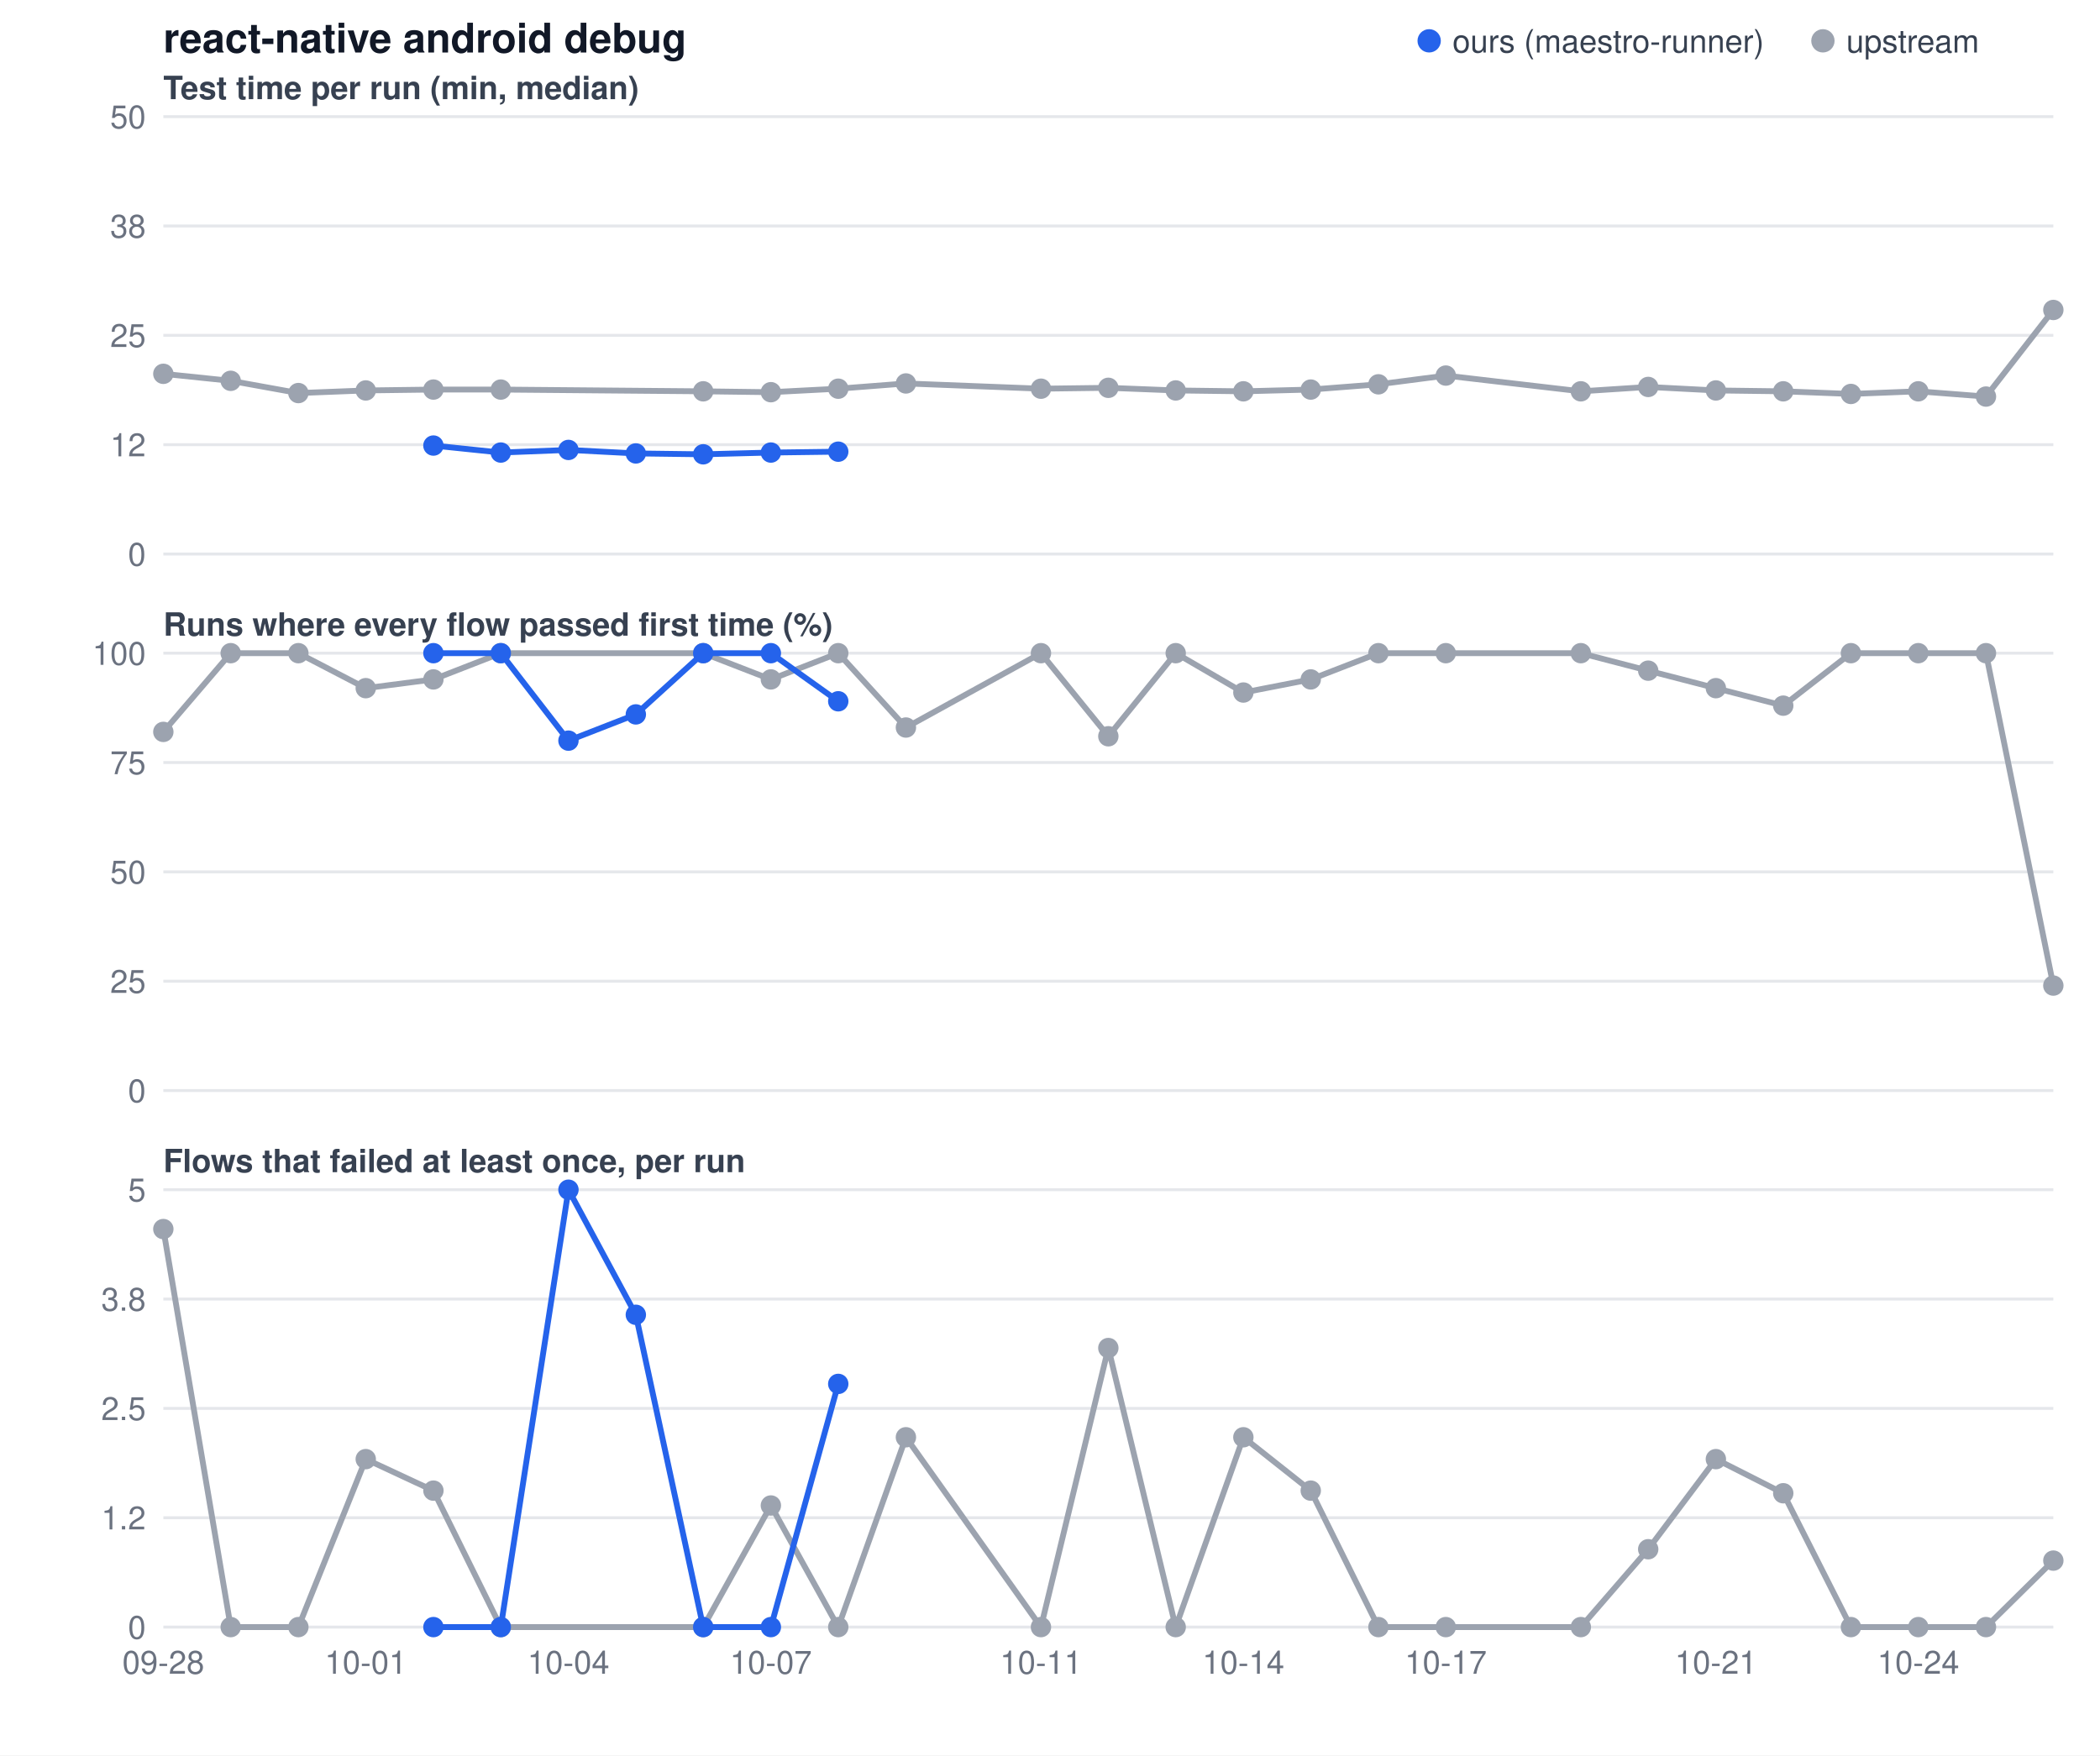
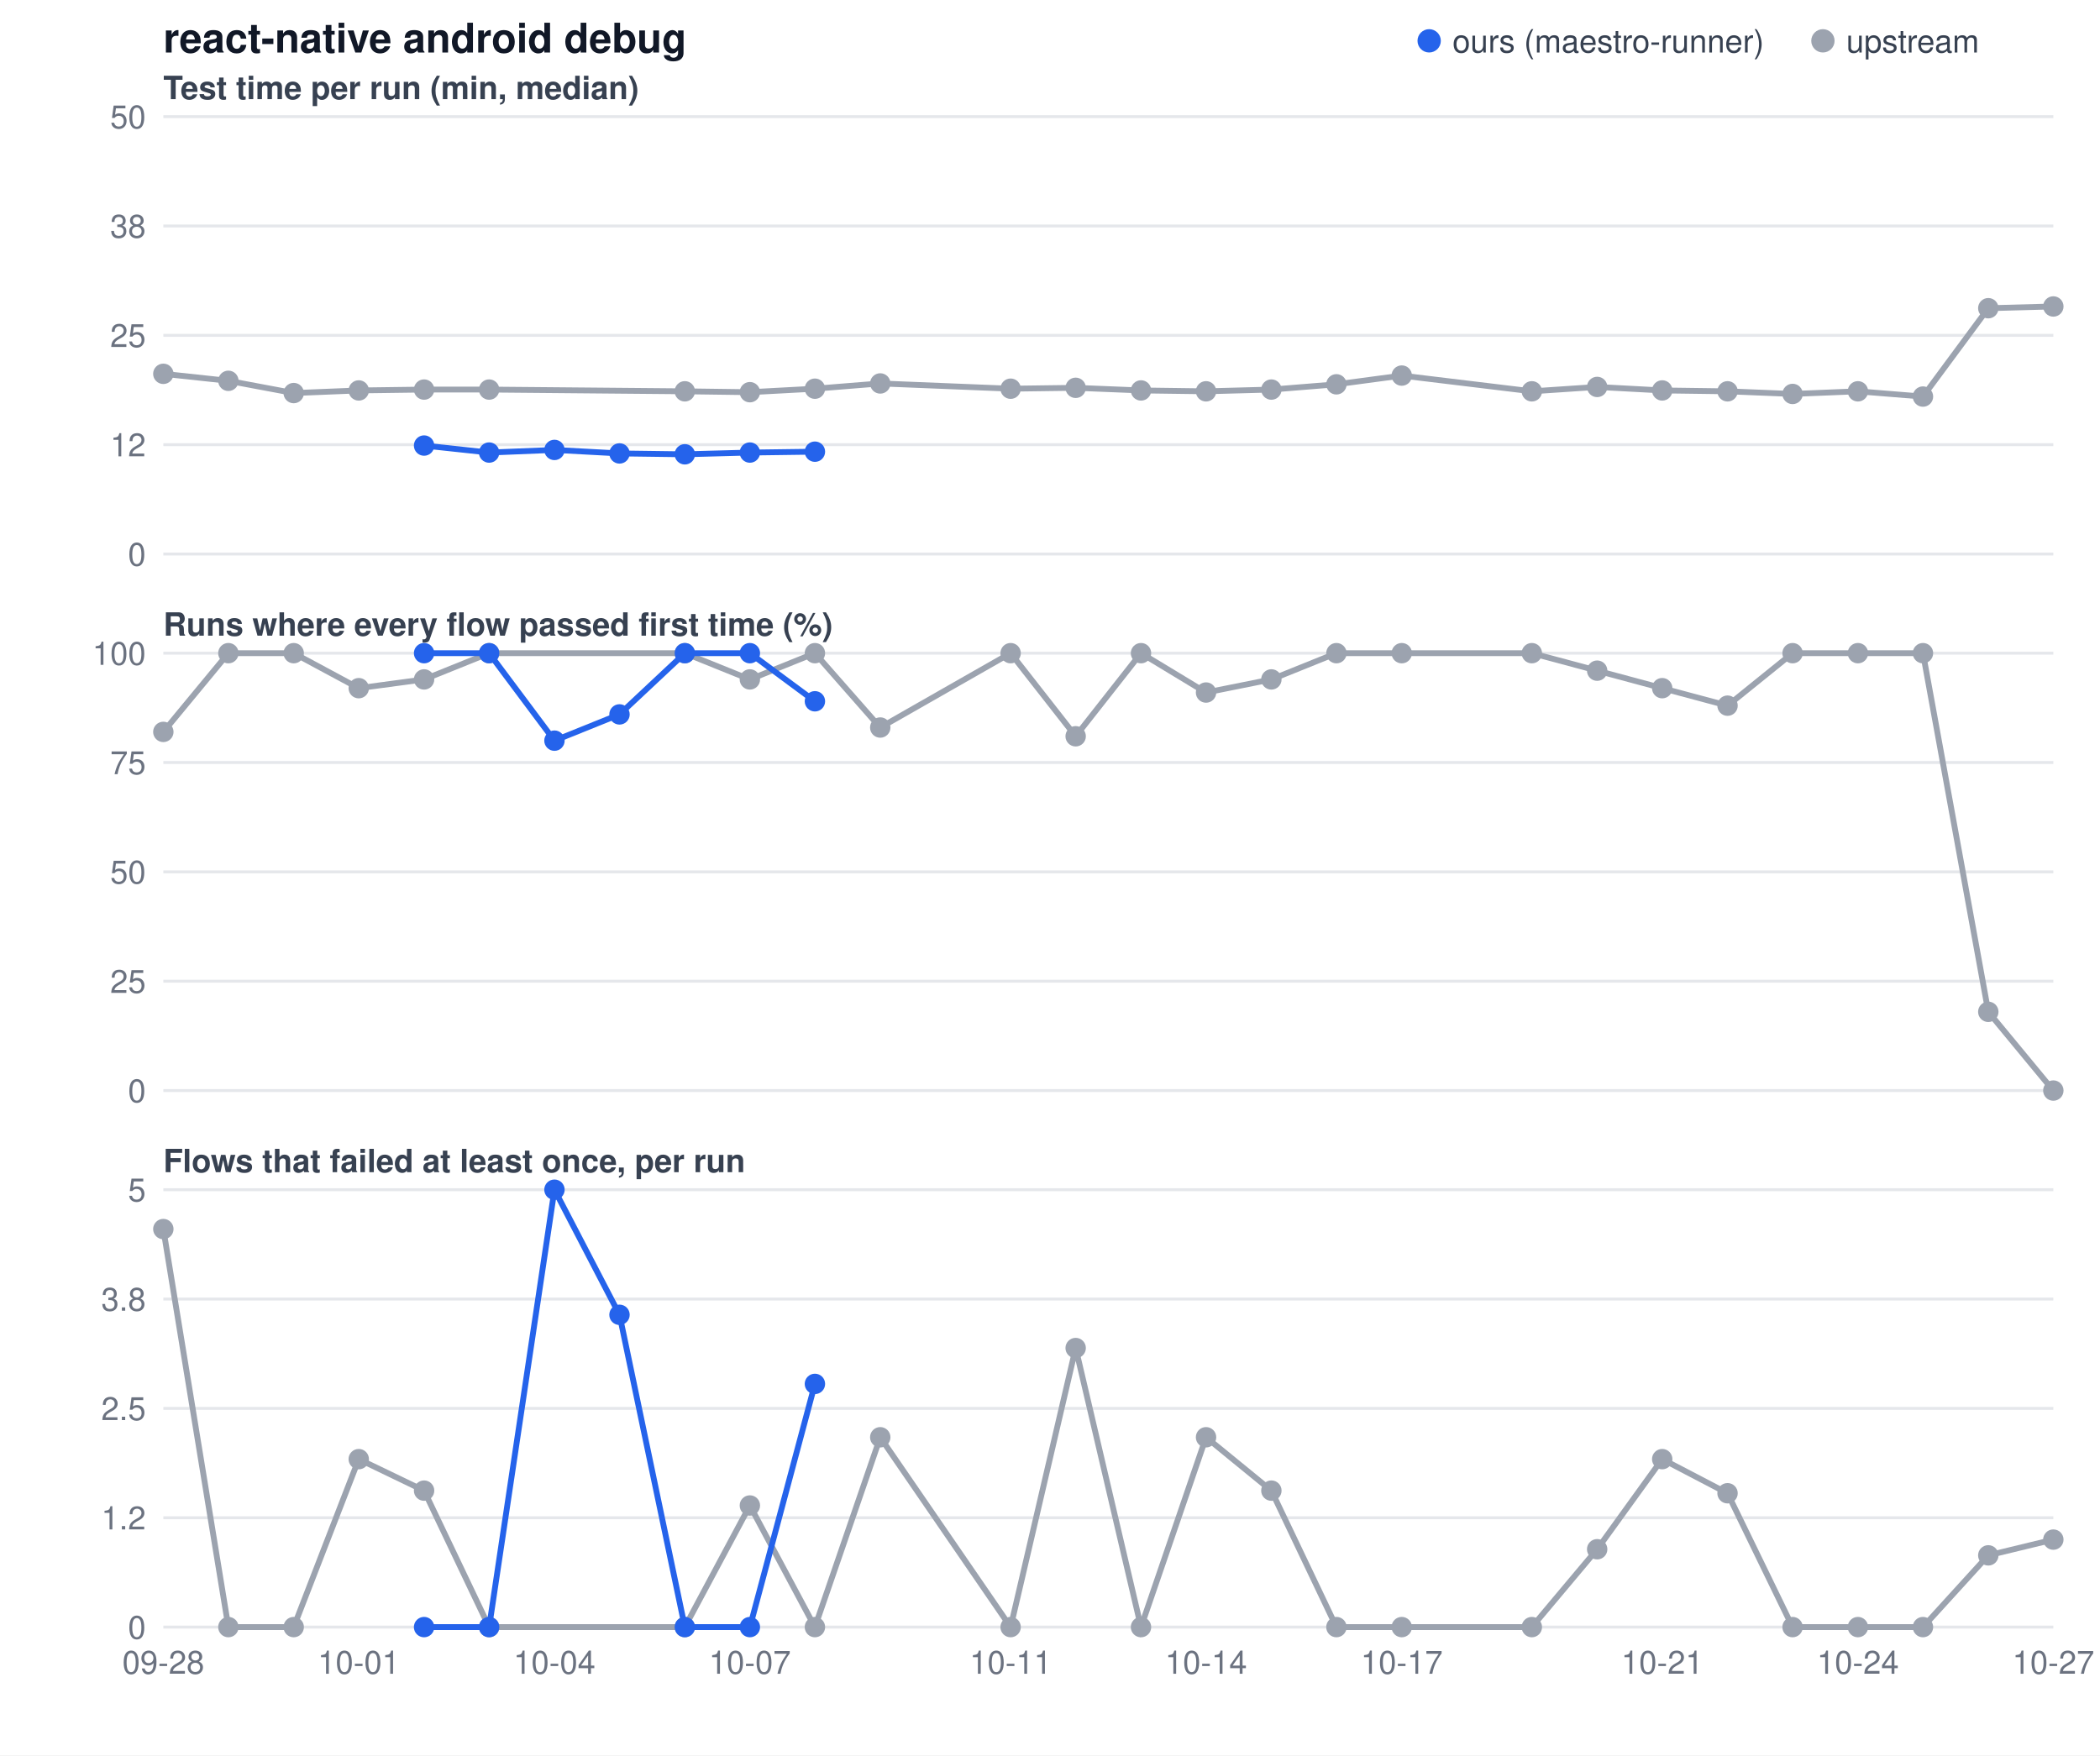
<svg xmlns="http://www.w3.org/2000/svg" width="720" height="602" font-family="-apple-system,Segoe UI,Helvetica,Arial,sans-serif" font-size="11">
  <rect width="100%" height="100%" fill="#ffffff" />
  <text x="56" y="18" font-size="14" font-weight="600" fill="#111827">react-native android debug</text>
  <circle cx="490" cy="14" r="4" fill="#2563eb" />
  <text x="498" y="18" fill="#374151">ours (maestro-runner)</text>
  <circle cx="625" cy="14" r="4" fill="#9ca3af" />
  <text x="633" y="18" fill="#374151">upstream</text>
  <text x="56" y="34" fill="#374151" font-weight="600">Test time per run (min, median)</text>
  <line x1="56" x2="704" y1="190.0" y2="190.0" stroke="#e5e7eb" />
  <text x="50" y="194.0" text-anchor="end" fill="#6b7280">0</text>
  <line x1="56" x2="704" y1="152.5" y2="152.5" stroke="#e5e7eb" />
  <text x="50" y="156.5" text-anchor="end" fill="#6b7280">12</text>
  <line x1="56" x2="704" y1="115.0" y2="115.0" stroke="#e5e7eb" />
  <text x="50" y="119.0" text-anchor="end" fill="#6b7280">25</text>
  <line x1="56" x2="704" y1="77.5" y2="77.5" stroke="#e5e7eb" />
  <text x="50" y="81.5" text-anchor="end" fill="#6b7280">38</text>
  <line x1="56" x2="704" y1="40.0" y2="40.0" stroke="#e5e7eb" />
  <text x="50" y="44.0" text-anchor="end" fill="#6b7280">50</text>
-   <polyline fill="none" stroke="#9ca3af" stroke-width="2" points="56.0,128.2 79.1,130.6 102.3,134.8 125.4,133.9 148.6,133.6 171.7,133.6 241.1,134.2 264.3,134.5 287.4,133.3 310.6,131.5 356.9,133.3 380.0,133.0 403.1,133.9 426.3,134.2 449.4,133.6 472.6,131.8 495.7,128.8 542.0,134.2 565.1,132.7 588.3,133.9 611.4,134.2 634.6,135.1 657.7,134.2 680.9,136.0 704.0,106.3" />
+   <polyline fill="none" stroke="#9ca3af" stroke-width="2" points="56.0,128.2 78.3,130.6 100.7,134.8 123.0,133.9 145.4,133.6 167.7,133.6 234.8,134.2 257.1,134.5 279.4,133.3 301.8,131.5 346.5,133.3 368.8,133.0 391.2,133.9 413.5,134.2 435.9,133.6 458.2,131.8 480.6,128.8 525.2,134.2 547.6,132.7 569.9,133.9 592.3,134.2 614.6,135.1 637.0,134.2 659.3,136.0 681.7,105.7 704.0,105.1" />
  <circle cx="56.0" cy="128.2" r="3.5" fill="#9ca3af" />
-   <circle cx="79.1" cy="130.6" r="3.5" fill="#9ca3af" />
-   <circle cx="102.3" cy="134.8" r="3.5" fill="#9ca3af" />
-   <circle cx="125.4" cy="133.9" r="3.5" fill="#9ca3af" />
-   <circle cx="148.6" cy="133.6" r="3.5" fill="#9ca3af" />
-   <circle cx="171.7" cy="133.6" r="3.5" fill="#9ca3af" />
-   <circle cx="241.1" cy="134.2" r="3.5" fill="#9ca3af" />
-   <circle cx="264.3" cy="134.5" r="3.5" fill="#9ca3af" />
-   <circle cx="287.4" cy="133.3" r="3.5" fill="#9ca3af" />
-   <circle cx="310.6" cy="131.5" r="3.5" fill="#9ca3af" />
-   <circle cx="356.9" cy="133.3" r="3.5" fill="#9ca3af" />
-   <circle cx="380.0" cy="133.0" r="3.5" fill="#9ca3af" />
-   <circle cx="403.1" cy="133.9" r="3.5" fill="#9ca3af" />
-   <circle cx="426.3" cy="134.2" r="3.5" fill="#9ca3af" />
-   <circle cx="449.4" cy="133.6" r="3.5" fill="#9ca3af" />
-   <circle cx="472.6" cy="131.8" r="3.5" fill="#9ca3af" />
-   <circle cx="495.7" cy="128.8" r="3.5" fill="#9ca3af" />
-   <circle cx="542.0" cy="134.2" r="3.5" fill="#9ca3af" />
-   <circle cx="565.1" cy="132.7" r="3.5" fill="#9ca3af" />
-   <circle cx="588.3" cy="133.9" r="3.5" fill="#9ca3af" />
-   <circle cx="611.4" cy="134.2" r="3.5" fill="#9ca3af" />
-   <circle cx="634.6" cy="135.1" r="3.5" fill="#9ca3af" />
-   <circle cx="657.7" cy="134.2" r="3.5" fill="#9ca3af" />
-   <circle cx="680.9" cy="136.0" r="3.5" fill="#9ca3af" />
-   <circle cx="704.0" cy="106.3" r="3.5" fill="#9ca3af" />
-   <polyline fill="none" stroke="#2563eb" stroke-width="2" points="148.6,152.8 171.7,155.2 194.9,154.3 218.0,155.5 241.1,155.8 264.3,155.2 287.4,154.9" />
-   <circle cx="148.6" cy="152.8" r="3.5" fill="#2563eb" />
-   <circle cx="171.7" cy="155.2" r="3.5" fill="#2563eb" />
-   <circle cx="194.9" cy="154.3" r="3.5" fill="#2563eb" />
-   <circle cx="218.0" cy="155.5" r="3.5" fill="#2563eb" />
-   <circle cx="241.1" cy="155.8" r="3.5" fill="#2563eb" />
-   <circle cx="264.3" cy="155.2" r="3.5" fill="#2563eb" />
-   <circle cx="287.4" cy="154.9" r="3.5" fill="#2563eb" />
+   <circle cx="78.3" cy="130.6" r="3.5" fill="#9ca3af" />
+   <circle cx="100.7" cy="134.8" r="3.5" fill="#9ca3af" />
+   <circle cx="123.0" cy="133.9" r="3.5" fill="#9ca3af" />
+   <circle cx="145.4" cy="133.6" r="3.5" fill="#9ca3af" />
+   <circle cx="167.7" cy="133.6" r="3.5" fill="#9ca3af" />
+   <circle cx="234.8" cy="134.2" r="3.5" fill="#9ca3af" />
+   <circle cx="257.1" cy="134.5" r="3.5" fill="#9ca3af" />
+   <circle cx="279.4" cy="133.3" r="3.5" fill="#9ca3af" />
+   <circle cx="301.8" cy="131.5" r="3.5" fill="#9ca3af" />
+   <circle cx="346.5" cy="133.3" r="3.5" fill="#9ca3af" />
+   <circle cx="368.8" cy="133.0" r="3.5" fill="#9ca3af" />
+   <circle cx="391.2" cy="133.9" r="3.5" fill="#9ca3af" />
+   <circle cx="413.5" cy="134.2" r="3.5" fill="#9ca3af" />
+   <circle cx="435.9" cy="133.6" r="3.5" fill="#9ca3af" />
+   <circle cx="458.2" cy="131.8" r="3.5" fill="#9ca3af" />
+   <circle cx="480.6" cy="128.8" r="3.5" fill="#9ca3af" />
+   <circle cx="525.2" cy="134.2" r="3.5" fill="#9ca3af" />
+   <circle cx="547.6" cy="132.7" r="3.5" fill="#9ca3af" />
+   <circle cx="569.9" cy="133.9" r="3.5" fill="#9ca3af" />
+   <circle cx="592.3" cy="134.2" r="3.5" fill="#9ca3af" />
+   <circle cx="614.6" cy="135.1" r="3.5" fill="#9ca3af" />
+   <circle cx="637.0" cy="134.2" r="3.5" fill="#9ca3af" />
+   <circle cx="659.3" cy="136.0" r="3.5" fill="#9ca3af" />
+   <circle cx="681.7" cy="105.7" r="3.5" fill="#9ca3af" />
+   <circle cx="704.0" cy="105.1" r="3.5" fill="#9ca3af" />
+   <polyline fill="none" stroke="#2563eb" stroke-width="2" points="145.4,152.8 167.7,155.2 190.1,154.3 212.4,155.5 234.8,155.8 257.1,155.2 279.4,154.9" />
+   <circle cx="145.4" cy="152.8" r="3.5" fill="#2563eb" />
+   <circle cx="167.7" cy="155.2" r="3.5" fill="#2563eb" />
+   <circle cx="190.1" cy="154.3" r="3.5" fill="#2563eb" />
+   <circle cx="212.4" cy="155.5" r="3.5" fill="#2563eb" />
+   <circle cx="234.8" cy="155.8" r="3.5" fill="#2563eb" />
+   <circle cx="257.1" cy="155.2" r="3.5" fill="#2563eb" />
+   <circle cx="279.4" cy="154.9" r="3.5" fill="#2563eb" />
  <text x="56" y="218" fill="#374151" font-weight="600">Runs where every flow passed first time (%)</text>
  <line x1="56" x2="704" y1="374.0" y2="374.0" stroke="#e5e7eb" />
  <text x="50" y="378.0" text-anchor="end" fill="#6b7280">0</text>
  <line x1="56" x2="704" y1="336.5" y2="336.5" stroke="#e5e7eb" />
  <text x="50" y="340.5" text-anchor="end" fill="#6b7280">25</text>
  <line x1="56" x2="704" y1="299.0" y2="299.0" stroke="#e5e7eb" />
  <text x="50" y="303.0" text-anchor="end" fill="#6b7280">50</text>
  <line x1="56" x2="704" y1="261.5" y2="261.5" stroke="#e5e7eb" />
  <text x="50" y="265.5" text-anchor="end" fill="#6b7280">75</text>
  <line x1="56" x2="704" y1="224.0" y2="224.0" stroke="#e5e7eb" />
  <text x="50" y="228.0" text-anchor="end" fill="#6b7280">100</text>
-   <polyline fill="none" stroke="#9ca3af" stroke-width="2" points="56.0,251.0 79.1,224.0 102.3,224.0 125.4,236.0 148.6,233.0 171.7,224.0 241.1,224.0 264.3,233.0 287.4,224.0 310.6,249.5 356.9,224.0 380.0,252.5 403.1,224.0 426.3,237.5 449.4,233.0 472.6,224.0 495.7,224.0 542.0,224.0 565.1,230.0 588.3,236.0 611.4,242.0 634.6,224.0 657.7,224.0 680.9,224.0 704.0,338.0" />
+   <polyline fill="none" stroke="#9ca3af" stroke-width="2" points="56.0,251.0 78.3,224.0 100.7,224.0 123.0,236.0 145.4,233.0 167.7,224.0 234.8,224.0 257.1,233.0 279.4,224.0 301.8,249.5 346.5,224.0 368.8,252.5 391.2,224.0 413.5,237.5 435.9,233.0 458.2,224.0 480.6,224.0 525.2,224.0 547.6,230.0 569.9,236.0 592.3,242.0 614.6,224.0 637.0,224.0 659.3,224.0 681.7,347.0 704.0,374.0" />
  <circle cx="56.0" cy="251.0" r="3.5" fill="#9ca3af" />
-   <circle cx="79.1" cy="224.0" r="3.5" fill="#9ca3af" />
-   <circle cx="102.3" cy="224.0" r="3.5" fill="#9ca3af" />
-   <circle cx="125.4" cy="236.0" r="3.5" fill="#9ca3af" />
-   <circle cx="148.6" cy="233.0" r="3.5" fill="#9ca3af" />
-   <circle cx="171.7" cy="224.0" r="3.5" fill="#9ca3af" />
-   <circle cx="241.1" cy="224.0" r="3.5" fill="#9ca3af" />
-   <circle cx="264.3" cy="233.0" r="3.5" fill="#9ca3af" />
-   <circle cx="287.4" cy="224.0" r="3.5" fill="#9ca3af" />
-   <circle cx="310.6" cy="249.5" r="3.5" fill="#9ca3af" />
-   <circle cx="356.9" cy="224.0" r="3.5" fill="#9ca3af" />
-   <circle cx="380.0" cy="252.5" r="3.5" fill="#9ca3af" />
-   <circle cx="403.1" cy="224.0" r="3.5" fill="#9ca3af" />
-   <circle cx="426.3" cy="237.5" r="3.5" fill="#9ca3af" />
-   <circle cx="449.4" cy="233.0" r="3.5" fill="#9ca3af" />
-   <circle cx="472.6" cy="224.0" r="3.5" fill="#9ca3af" />
-   <circle cx="495.7" cy="224.0" r="3.5" fill="#9ca3af" />
-   <circle cx="542.0" cy="224.0" r="3.5" fill="#9ca3af" />
-   <circle cx="565.1" cy="230.0" r="3.5" fill="#9ca3af" />
-   <circle cx="588.3" cy="236.0" r="3.5" fill="#9ca3af" />
-   <circle cx="611.4" cy="242.0" r="3.5" fill="#9ca3af" />
-   <circle cx="634.6" cy="224.0" r="3.5" fill="#9ca3af" />
-   <circle cx="657.7" cy="224.0" r="3.5" fill="#9ca3af" />
-   <circle cx="680.9" cy="224.0" r="3.5" fill="#9ca3af" />
-   <circle cx="704.0" cy="338.0" r="3.5" fill="#9ca3af" />
-   <polyline fill="none" stroke="#2563eb" stroke-width="2" points="148.6,224.0 171.7,224.0 194.9,254.0 218.0,245.0 241.1,224.0 264.3,224.0 287.4,240.5" />
-   <circle cx="148.6" cy="224.0" r="3.5" fill="#2563eb" />
-   <circle cx="171.7" cy="224.0" r="3.5" fill="#2563eb" />
-   <circle cx="194.9" cy="254.0" r="3.5" fill="#2563eb" />
-   <circle cx="218.0" cy="245.0" r="3.5" fill="#2563eb" />
-   <circle cx="241.1" cy="224.0" r="3.5" fill="#2563eb" />
-   <circle cx="264.3" cy="224.0" r="3.5" fill="#2563eb" />
-   <circle cx="287.4" cy="240.5" r="3.5" fill="#2563eb" />
+   <circle cx="78.3" cy="224.0" r="3.5" fill="#9ca3af" />
+   <circle cx="100.7" cy="224.0" r="3.5" fill="#9ca3af" />
+   <circle cx="123.0" cy="236.0" r="3.5" fill="#9ca3af" />
+   <circle cx="145.4" cy="233.0" r="3.5" fill="#9ca3af" />
+   <circle cx="167.7" cy="224.0" r="3.5" fill="#9ca3af" />
+   <circle cx="234.8" cy="224.0" r="3.5" fill="#9ca3af" />
+   <circle cx="257.1" cy="233.0" r="3.5" fill="#9ca3af" />
+   <circle cx="279.4" cy="224.0" r="3.5" fill="#9ca3af" />
+   <circle cx="301.8" cy="249.5" r="3.5" fill="#9ca3af" />
+   <circle cx="346.5" cy="224.0" r="3.5" fill="#9ca3af" />
+   <circle cx="368.8" cy="252.5" r="3.5" fill="#9ca3af" />
+   <circle cx="391.2" cy="224.0" r="3.5" fill="#9ca3af" />
+   <circle cx="413.5" cy="237.5" r="3.5" fill="#9ca3af" />
+   <circle cx="435.9" cy="233.0" r="3.5" fill="#9ca3af" />
+   <circle cx="458.2" cy="224.0" r="3.5" fill="#9ca3af" />
+   <circle cx="480.6" cy="224.0" r="3.5" fill="#9ca3af" />
+   <circle cx="525.2" cy="224.0" r="3.5" fill="#9ca3af" />
+   <circle cx="547.6" cy="230.0" r="3.5" fill="#9ca3af" />
+   <circle cx="569.9" cy="236.0" r="3.5" fill="#9ca3af" />
+   <circle cx="592.3" cy="242.0" r="3.5" fill="#9ca3af" />
+   <circle cx="614.6" cy="224.0" r="3.5" fill="#9ca3af" />
+   <circle cx="637.0" cy="224.0" r="3.5" fill="#9ca3af" />
+   <circle cx="659.3" cy="224.0" r="3.5" fill="#9ca3af" />
+   <circle cx="681.7" cy="347.0" r="3.5" fill="#9ca3af" />
+   <circle cx="704.0" cy="374.0" r="3.5" fill="#9ca3af" />
+   <polyline fill="none" stroke="#2563eb" stroke-width="2" points="145.4,224.0 167.7,224.0 190.1,254.0 212.4,245.0 234.8,224.0 257.1,224.0 279.4,240.5" />
+   <circle cx="145.4" cy="224.0" r="3.5" fill="#2563eb" />
+   <circle cx="167.7" cy="224.0" r="3.5" fill="#2563eb" />
+   <circle cx="190.1" cy="254.0" r="3.5" fill="#2563eb" />
+   <circle cx="212.4" cy="245.0" r="3.5" fill="#2563eb" />
+   <circle cx="234.8" cy="224.0" r="3.5" fill="#2563eb" />
+   <circle cx="257.1" cy="224.0" r="3.5" fill="#2563eb" />
+   <circle cx="279.4" cy="240.5" r="3.5" fill="#2563eb" />
  <text x="56" y="402" fill="#374151" font-weight="600">Flows that failed at least once, per run</text>
  <line x1="56" x2="704" y1="558.0" y2="558.0" stroke="#e5e7eb" />
  <text x="50" y="562.0" text-anchor="end" fill="#6b7280">0</text>
  <line x1="56" x2="704" y1="520.5" y2="520.5" stroke="#e5e7eb" />
  <text x="50" y="524.5" text-anchor="end" fill="#6b7280">1.2</text>
  <line x1="56" x2="704" y1="483.0" y2="483.0" stroke="#e5e7eb" />
  <text x="50" y="487.0" text-anchor="end" fill="#6b7280">2.5</text>
  <line x1="56" x2="704" y1="445.5" y2="445.5" stroke="#e5e7eb" />
  <text x="50" y="449.5" text-anchor="end" fill="#6b7280">3.8</text>
  <line x1="56" x2="704" y1="408.0" y2="408.0" stroke="#e5e7eb" />
  <text x="50" y="412.0" text-anchor="end" fill="#6b7280">5</text>
-   <polyline fill="none" stroke="#9ca3af" stroke-width="2" points="56.0,421.5 79.1,558.0 102.3,558.0 125.4,500.4 148.6,511.2 171.7,558.0 241.1,558.0 264.3,516.3 287.4,558.0 310.6,492.9 356.9,558.0 380.0,462.3 403.1,558.0 426.3,492.9 449.4,511.2 472.6,558.0 495.7,558.0 542.0,558.0 565.1,531.3 588.3,500.4 611.4,512.1 634.6,558.0 657.7,558.0 680.9,558.0 704.0,535.2" />
+   <polyline fill="none" stroke="#9ca3af" stroke-width="2" points="56.0,421.5 78.3,558.0 100.7,558.0 123.0,500.4 145.4,511.2 167.7,558.0 234.8,558.0 257.1,516.3 279.4,558.0 301.8,492.9 346.5,558.0 368.8,462.3 391.2,558.0 413.5,492.9 435.9,511.2 458.2,558.0 480.6,558.0 525.2,558.0 547.6,531.3 569.9,500.4 592.3,512.1 614.6,558.0 637.0,558.0 659.3,558.0 681.7,533.4 704.0,528.0" />
  <circle cx="56.0" cy="421.5" r="3.5" fill="#9ca3af" />
-   <circle cx="79.1" cy="558.0" r="3.5" fill="#9ca3af" />
-   <circle cx="102.3" cy="558.0" r="3.5" fill="#9ca3af" />
-   <circle cx="125.4" cy="500.4" r="3.5" fill="#9ca3af" />
-   <circle cx="148.6" cy="511.2" r="3.5" fill="#9ca3af" />
-   <circle cx="171.7" cy="558.0" r="3.5" fill="#9ca3af" />
-   <circle cx="241.1" cy="558.0" r="3.5" fill="#9ca3af" />
-   <circle cx="264.3" cy="516.3" r="3.5" fill="#9ca3af" />
-   <circle cx="287.4" cy="558.0" r="3.5" fill="#9ca3af" />
-   <circle cx="310.6" cy="492.9" r="3.5" fill="#9ca3af" />
-   <circle cx="356.9" cy="558.0" r="3.5" fill="#9ca3af" />
-   <circle cx="380.0" cy="462.3" r="3.5" fill="#9ca3af" />
-   <circle cx="403.1" cy="558.0" r="3.5" fill="#9ca3af" />
-   <circle cx="426.3" cy="492.9" r="3.5" fill="#9ca3af" />
-   <circle cx="449.4" cy="511.2" r="3.5" fill="#9ca3af" />
-   <circle cx="472.6" cy="558.0" r="3.5" fill="#9ca3af" />
-   <circle cx="495.7" cy="558.0" r="3.5" fill="#9ca3af" />
-   <circle cx="542.0" cy="558.0" r="3.5" fill="#9ca3af" />
-   <circle cx="565.1" cy="531.3" r="3.5" fill="#9ca3af" />
-   <circle cx="588.3" cy="500.4" r="3.5" fill="#9ca3af" />
-   <circle cx="611.4" cy="512.1" r="3.5" fill="#9ca3af" />
-   <circle cx="634.6" cy="558.0" r="3.5" fill="#9ca3af" />
-   <circle cx="657.7" cy="558.0" r="3.5" fill="#9ca3af" />
-   <circle cx="680.9" cy="558.0" r="3.5" fill="#9ca3af" />
-   <circle cx="704.0" cy="535.2" r="3.5" fill="#9ca3af" />
-   <polyline fill="none" stroke="#2563eb" stroke-width="2" points="148.6,558.0 171.7,558.0 194.9,408.0 218.0,450.9 241.1,558.0 264.3,558.0 287.4,474.6" />
-   <circle cx="148.6" cy="558.0" r="3.5" fill="#2563eb" />
-   <circle cx="171.7" cy="558.0" r="3.5" fill="#2563eb" />
-   <circle cx="194.9" cy="408.0" r="3.5" fill="#2563eb" />
-   <circle cx="218.0" cy="450.9" r="3.5" fill="#2563eb" />
-   <circle cx="241.1" cy="558.0" r="3.5" fill="#2563eb" />
-   <circle cx="264.3" cy="558.0" r="3.5" fill="#2563eb" />
-   <circle cx="287.4" cy="474.6" r="3.5" fill="#2563eb" />
+   <circle cx="78.3" cy="558.0" r="3.5" fill="#9ca3af" />
+   <circle cx="100.7" cy="558.0" r="3.5" fill="#9ca3af" />
+   <circle cx="123.0" cy="500.4" r="3.5" fill="#9ca3af" />
+   <circle cx="145.4" cy="511.2" r="3.5" fill="#9ca3af" />
+   <circle cx="167.7" cy="558.0" r="3.5" fill="#9ca3af" />
+   <circle cx="234.8" cy="558.0" r="3.5" fill="#9ca3af" />
+   <circle cx="257.1" cy="516.3" r="3.5" fill="#9ca3af" />
+   <circle cx="279.4" cy="558.0" r="3.5" fill="#9ca3af" />
+   <circle cx="301.8" cy="492.9" r="3.5" fill="#9ca3af" />
+   <circle cx="346.5" cy="558.0" r="3.5" fill="#9ca3af" />
+   <circle cx="368.8" cy="462.3" r="3.5" fill="#9ca3af" />
+   <circle cx="391.2" cy="558.0" r="3.5" fill="#9ca3af" />
+   <circle cx="413.5" cy="492.9" r="3.5" fill="#9ca3af" />
+   <circle cx="435.9" cy="511.2" r="3.5" fill="#9ca3af" />
+   <circle cx="458.2" cy="558.0" r="3.5" fill="#9ca3af" />
+   <circle cx="480.6" cy="558.0" r="3.5" fill="#9ca3af" />
+   <circle cx="525.2" cy="558.0" r="3.5" fill="#9ca3af" />
+   <circle cx="547.6" cy="531.3" r="3.5" fill="#9ca3af" />
+   <circle cx="569.9" cy="500.4" r="3.5" fill="#9ca3af" />
+   <circle cx="592.3" cy="512.1" r="3.5" fill="#9ca3af" />
+   <circle cx="614.6" cy="558.0" r="3.5" fill="#9ca3af" />
+   <circle cx="637.0" cy="558.0" r="3.5" fill="#9ca3af" />
+   <circle cx="659.3" cy="558.0" r="3.5" fill="#9ca3af" />
+   <circle cx="681.7" cy="533.4" r="3.5" fill="#9ca3af" />
+   <circle cx="704.0" cy="528.0" r="3.5" fill="#9ca3af" />
+   <polyline fill="none" stroke="#2563eb" stroke-width="2" points="145.4,558.0 167.7,558.0 190.1,408.0 212.4,450.9 234.8,558.0 257.1,558.0 279.4,474.6" />
+   <circle cx="145.4" cy="558.0" r="3.5" fill="#2563eb" />
+   <circle cx="167.7" cy="558.0" r="3.5" fill="#2563eb" />
+   <circle cx="190.1" cy="408.0" r="3.5" fill="#2563eb" />
+   <circle cx="212.4" cy="450.9" r="3.5" fill="#2563eb" />
+   <circle cx="234.8" cy="558.0" r="3.5" fill="#2563eb" />
+   <circle cx="257.1" cy="558.0" r="3.5" fill="#2563eb" />
+   <circle cx="279.4" cy="474.6" r="3.5" fill="#2563eb" />
  <text x="56.0" y="574" text-anchor="middle" fill="#6b7280">09-28</text>
-   <text x="125.4" y="574" text-anchor="middle" fill="#6b7280">10-01</text>
-   <text x="194.9" y="574" text-anchor="middle" fill="#6b7280">10-04</text>
-   <text x="264.3" y="574" text-anchor="middle" fill="#6b7280">10-07</text>
-   <text x="356.9" y="574" text-anchor="middle" fill="#6b7280">10-11</text>
-   <text x="426.3" y="574" text-anchor="middle" fill="#6b7280">10-14</text>
-   <text x="495.7" y="574" text-anchor="middle" fill="#6b7280">10-17</text>
-   <text x="588.3" y="574" text-anchor="middle" fill="#6b7280">10-21</text>
-   <text x="657.7" y="574" text-anchor="middle" fill="#6b7280">10-24</text>
+   <text x="123.0" y="574" text-anchor="middle" fill="#6b7280">10-01</text>
+   <text x="190.1" y="574" text-anchor="middle" fill="#6b7280">10-04</text>
+   <text x="257.1" y="574" text-anchor="middle" fill="#6b7280">10-07</text>
+   <text x="346.5" y="574" text-anchor="middle" fill="#6b7280">10-11</text>
+   <text x="413.5" y="574" text-anchor="middle" fill="#6b7280">10-14</text>
+   <text x="480.6" y="574" text-anchor="middle" fill="#6b7280">10-17</text>
+   <text x="569.9" y="574" text-anchor="middle" fill="#6b7280">10-21</text>
+   <text x="637.0" y="574" text-anchor="middle" fill="#6b7280">10-24</text>
+   <text x="704.0" y="574" text-anchor="middle" fill="#6b7280">10-27</text>
</svg>
